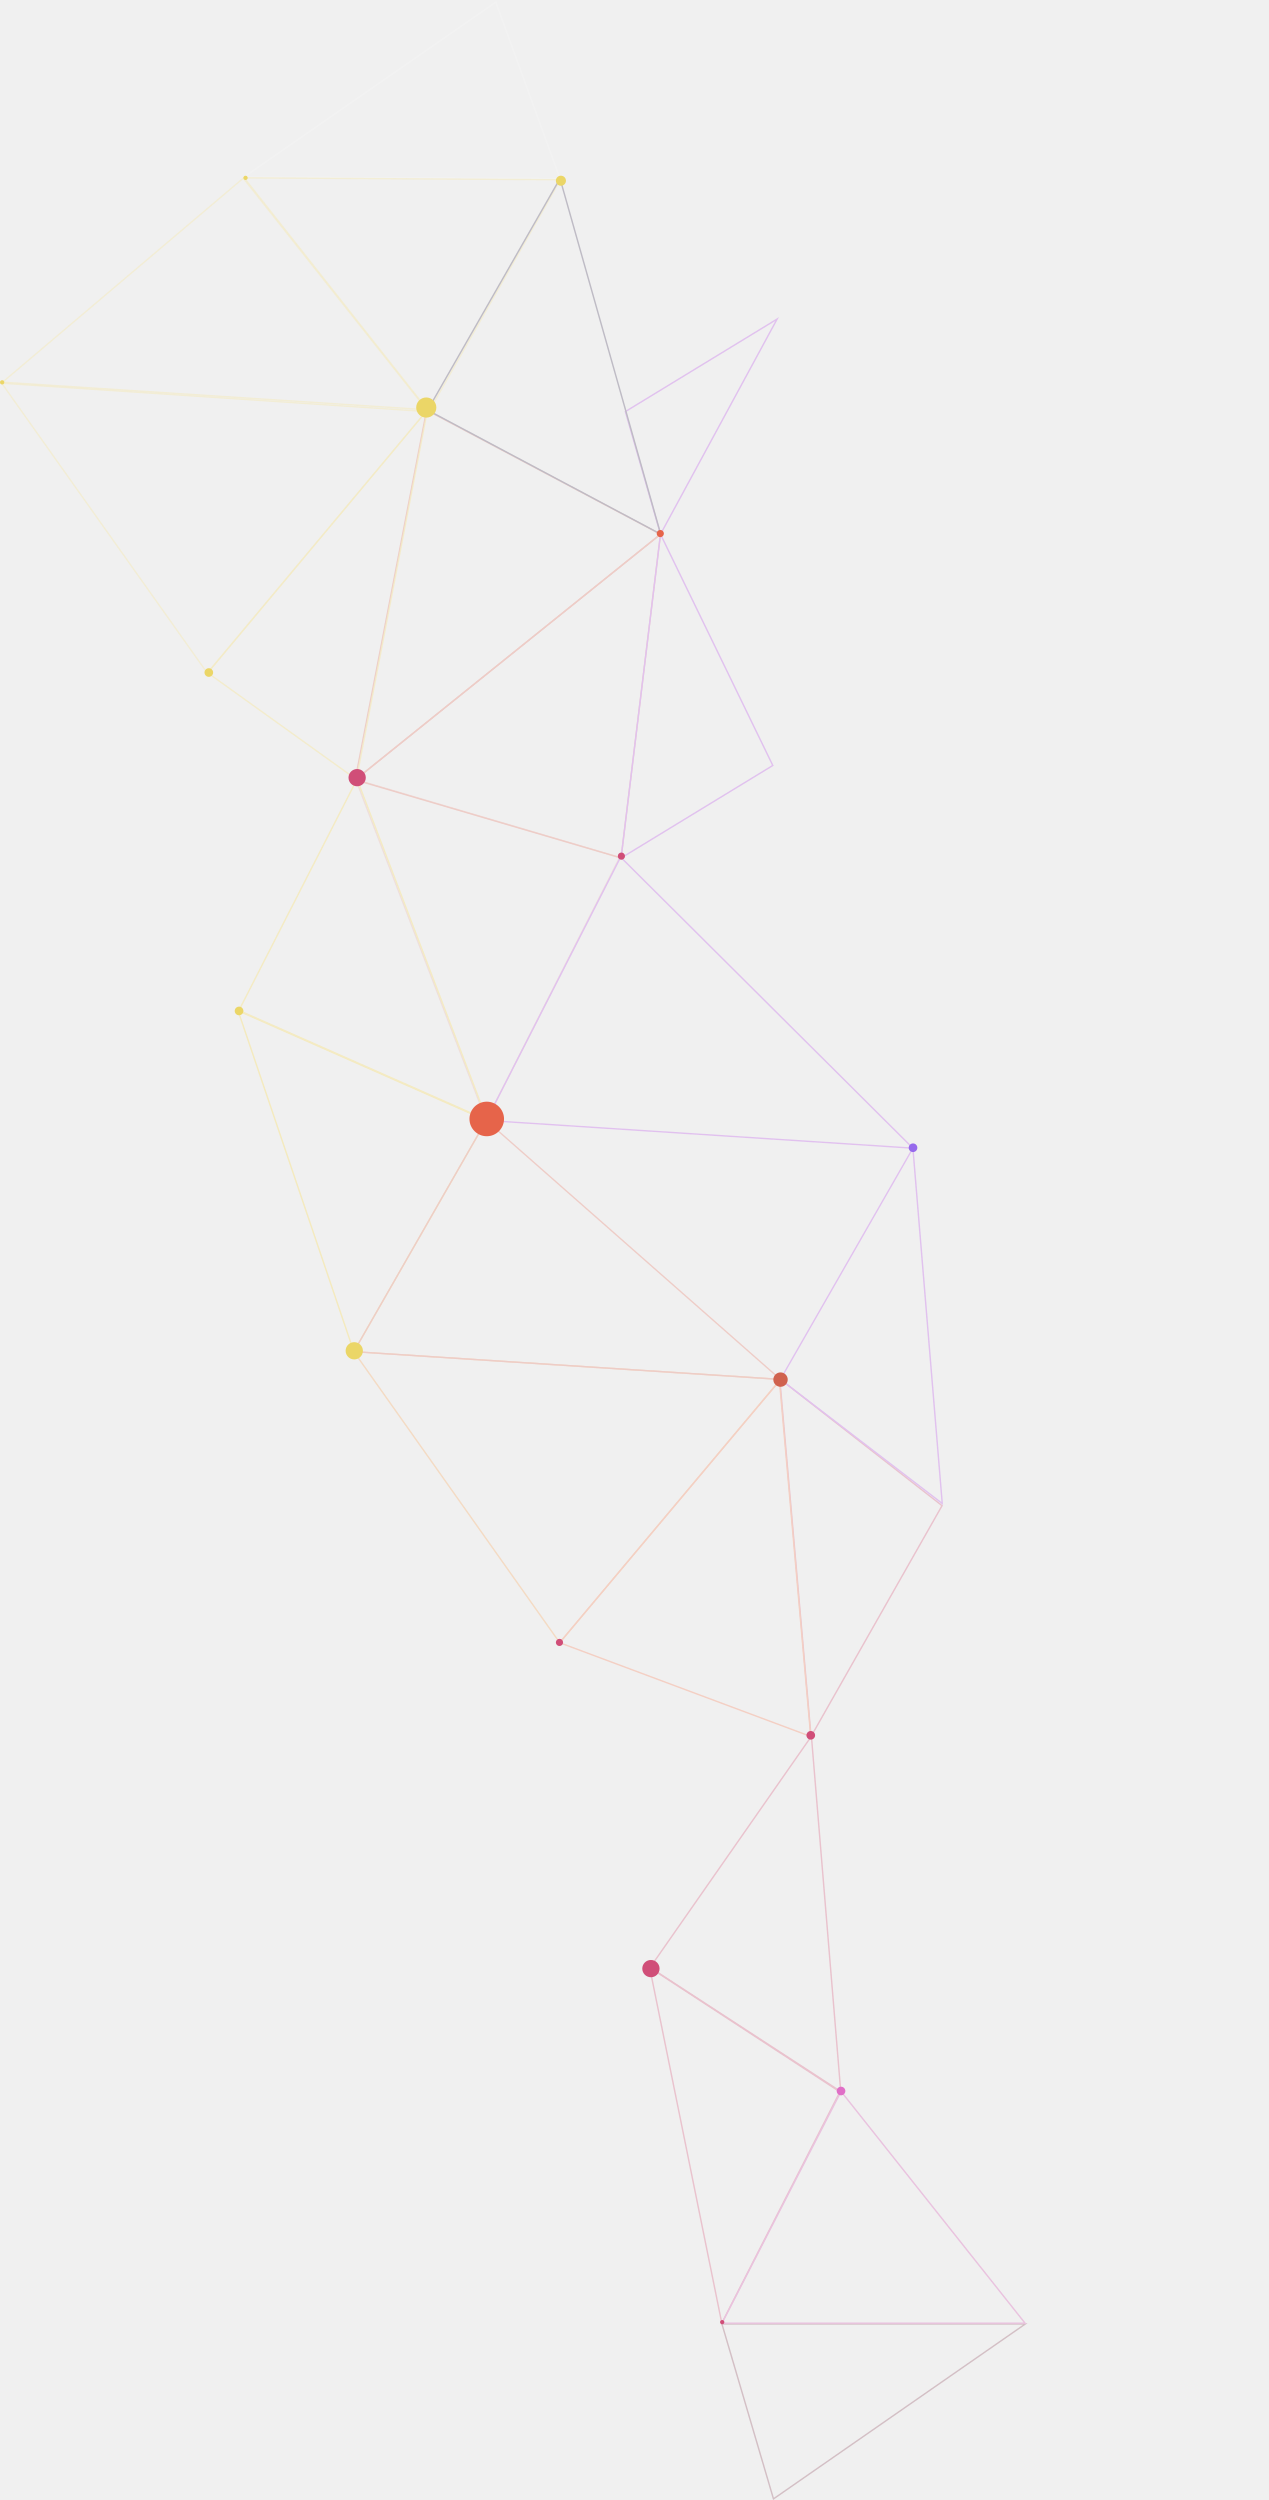
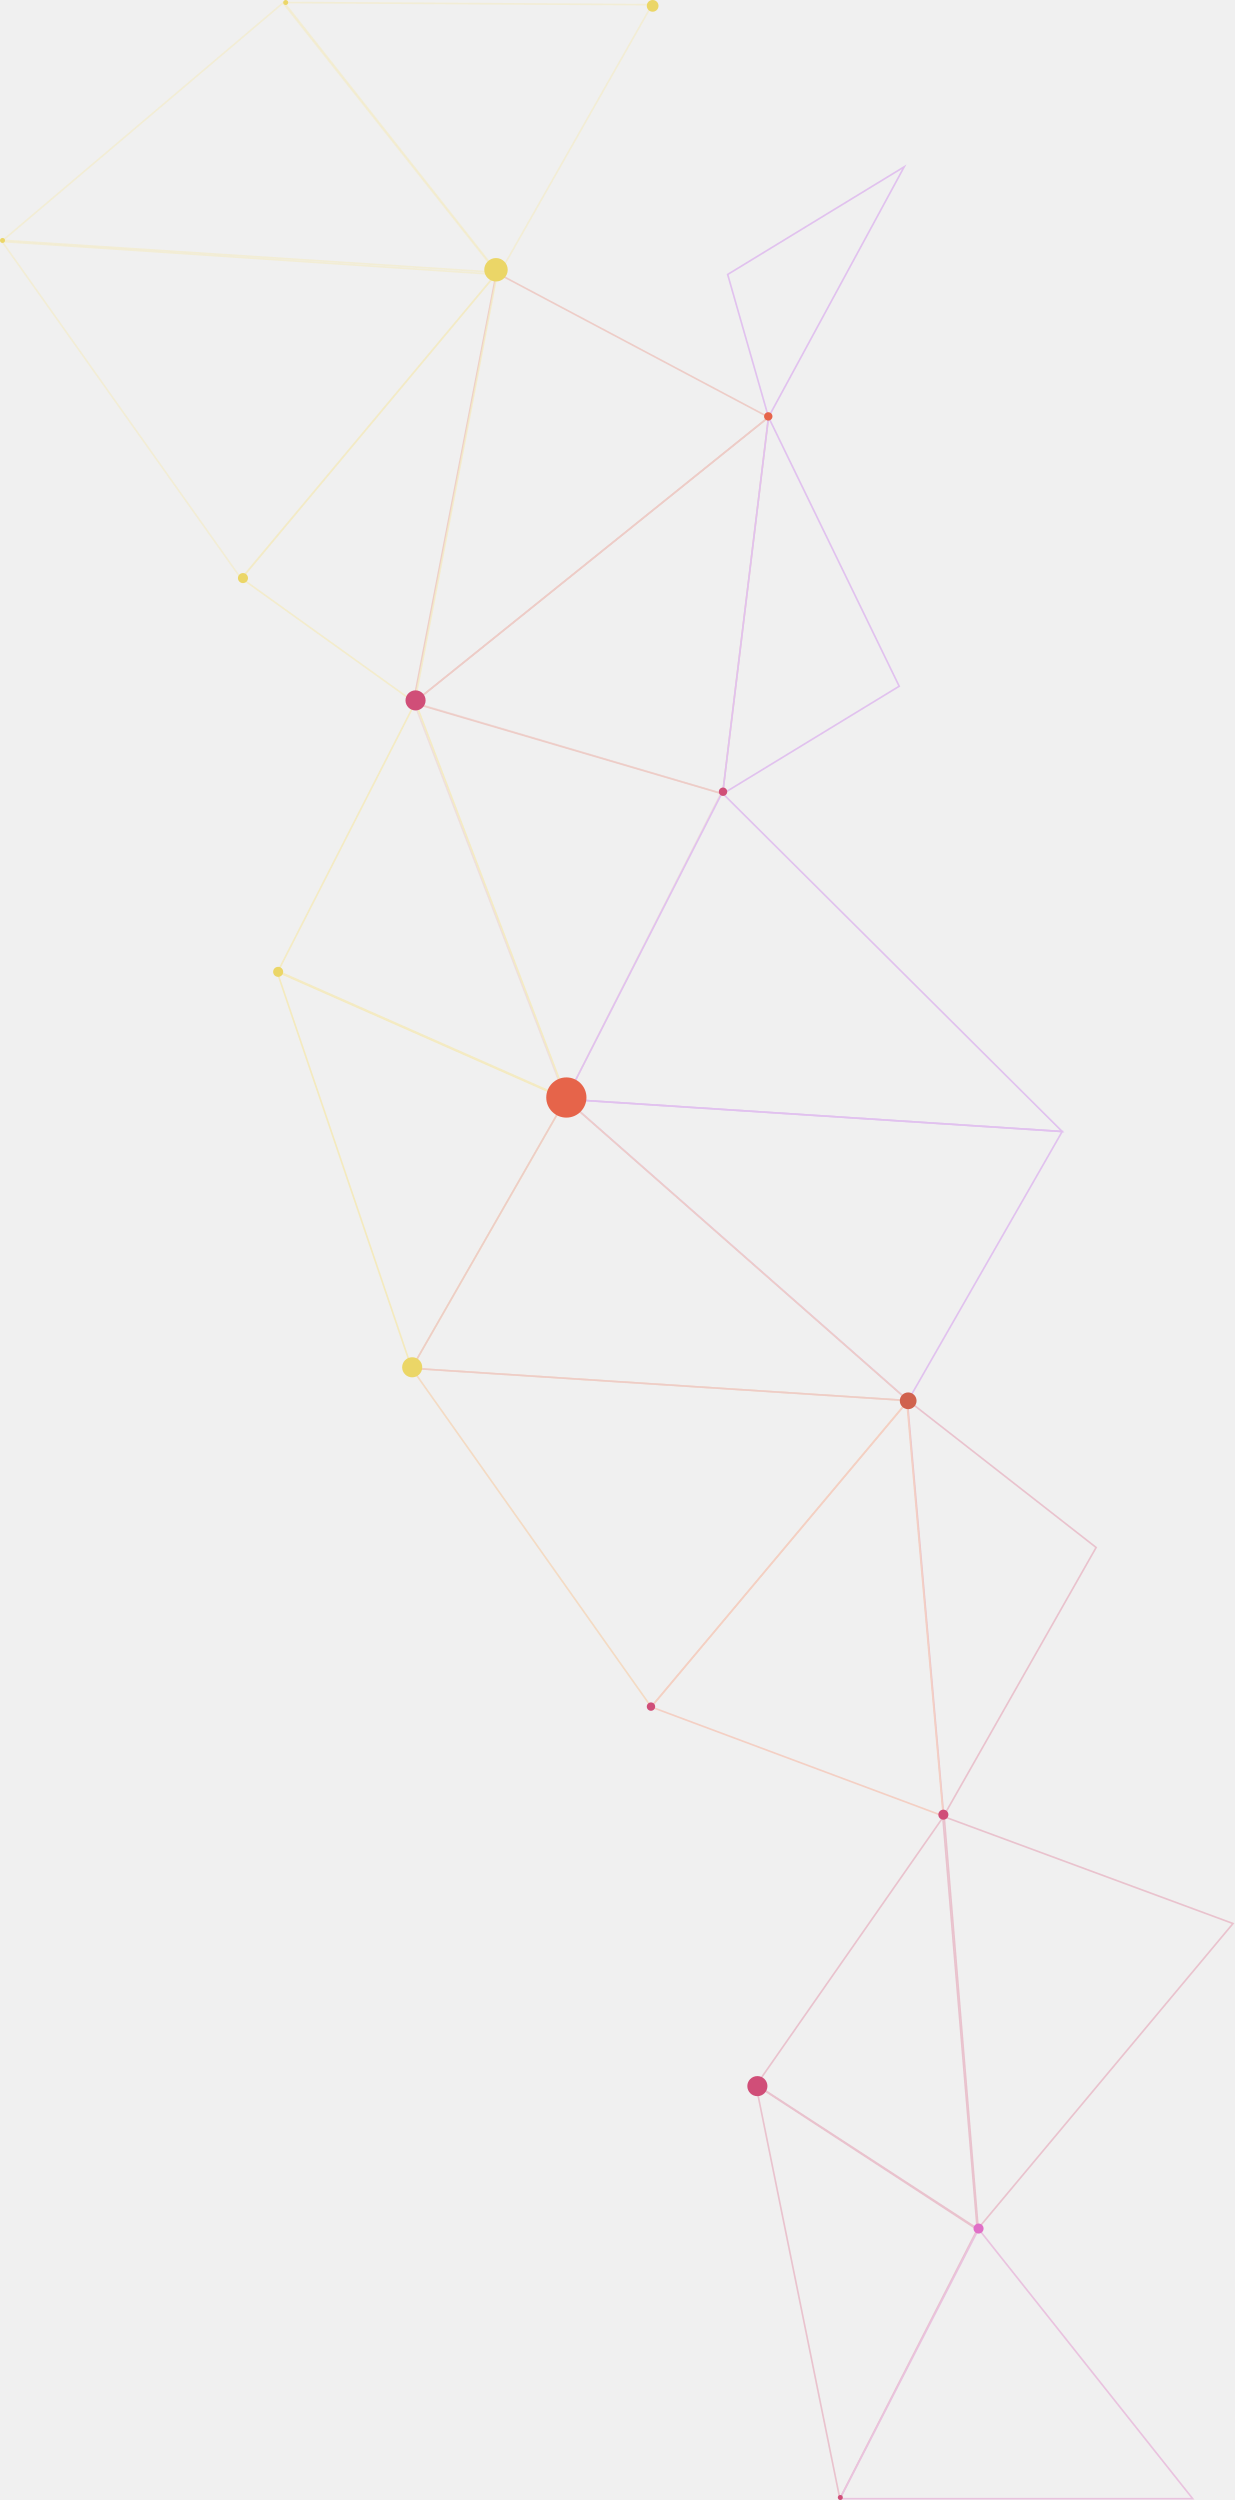
- <svg xmlns="http://www.w3.org/2000/svg" width="881px" height="1736px" viewBox="0 0 881 1736" version="1.1">
+ <svg xmlns="http://www.w3.org/2000/svg" width="737px" height="1492px" viewBox="0 0 737 1492" version="1.1">
  <defs />
-   <g id="Index" stroke="none" stroke-width="1" fill="none" fill-rule="evenodd" transform="translate(-535, -922)">
-     <g id="Illustration_right" transform="translate(490, 886)">
-       <g id="Group-7" opacity="0.25" transform="translate(536, 886.5) rotate(-290) translate(-536, -886.5) translate(-312, 625)">
-         <polygon id="Triangle" stroke="#FFFFFF" opacity="0.6" transform="translate(65.19761, 211.9436) scale(1, -1) translate(-65.19761, -211.9436) " points="54.331 109 130.395 314.887 0 314.887" />
-         <polygon id="Triangle" stroke="#FEDA3D" opacity="0.6" points="131.234 109 251.182 249.87 54.903 314.887" />
-         <polygon id="Triangle-Copy-5" stroke="#E5614B" points="386.325 127.899 474.094 385.458 249.81 251.009" />
-         <polygon id="Triangle-Copy-5" stroke="#E5614B" points="386.325 127.899 474.094 385.458 588.227 230.519" />
-         <polygon id="Triangle-Copy-5" stroke="#B235E9" points="386.325 127.899 563.883 109.527 588.227 230.519" />
-         <polygon id="Triangle-Copy-5" stroke="#B235E9" points="386.325 127.899 273.605 0.682 297.948 121.674" />
-         <polygon id="Triangle-Copy-4" stroke="#FEDA3D" opacity="0.6" points="249.81 250.376 369.224 456.599 130.395 522.147" />
-         <polygon id="Triangle-Copy-3" stroke="#291C42" transform="translate(258.3603, 179.6879) scale(1, -1) translate(-258.3603, -179.6879) " points="250.037 109 386.325 231.647 130.395 250.376" />
-         <polygon id="Triangle-Copy" stroke="#FEDA3D" opacity="0.6" transform="translate(153.0428, 386.2614) scale(1, -1) translate(-153.0428, -386.2614) " points="131.234 250.376 251.182 522.147 54.903 456.922" />
-         <polygon id="Triangle-Copy-6" stroke="#FEDA3D" opacity="0.8" transform="translate(361.9521, 353.3194) scale(1, -1) translate(-361.9521, -353.3194) " points="369.224 250.376 474.094 322.047 249.81 456.263" />
-         <polygon id="Triangle-Copy-2" stroke="#7C2B42" transform="translate(1631.942, 417.8308) scale(-1, 1) translate(-1631.942, -417.8308) " points="1623.078 314.887 1695.138 512.869 1568.747 520.774" />
-         <polygon id="Triangle-Copy-4" stroke="#D43864" transform="translate(1443.618, 446.7605) scale(-1, 1) translate(-1443.618, -446.7605) " points="1441.908 380.771 1568.163 475.368 1319.073 512.75" />
-         <polygon id="Triangle-Copy" stroke="#D438A9" transform="translate(1542.781, 413.7664) scale(-1, -1) translate(-1542.781, -413.7664) " points="1517.306 314.887 1640.235 447.629 1445.328 512.646" />
-         <polygon id="Triangle-Copy-6" stroke="#D43864" transform="translate(1325.913, 394.972) scale(-1, -1) translate(-1325.913, -394.972) " points="1332.754 314.887 1445.328 475.057 1206.499 409.806" />
-         <polygon id="Triangle" stroke="#FFFFFF" transform="translate(846.8826, 244.8855) scale(-1, 1) translate(-846.8826, -244.8855) " points="846.883 109 966.297 380.771 727.468 250.321" />
-         <polygon id="Triangle-Copy-7" stroke="#D43864" transform="translate(1086.152, 245.0268) scale(-1, 1) translate(-1086.152, -245.0268) " points="1085.22 174.884 1206.547 250.666 965.757 315.17" />
-         <polygon id="Triangle-Copy-5" stroke="#E5614B" opacity="0.5" transform="translate(600.7812, 308.1091) scale(-1, 1) translate(-600.7812, -308.1091) " points="614.03 231.265 727.468 384.953 474.094 380.771" />
-         <polygon id="Triangle-Copy-2" stroke="#FE9A3D" transform="translate(966.2971, 386.2614) scale(-1, 1) translate(-966.2971, -386.2614) " points="966.297 250.376 1085.712 522.147 846.883 456.922" />
-         <polygon id="Triangle-Copy-4" stroke="#FFD729" transform="translate(721.9059, 451.459) scale(-1, 1) translate(-721.9059, -451.459) " points="716.344 380.771 846.883 516.698 596.929 522.147" />
-         <polygon id="Triangle" stroke="#B235E9" transform="translate(966.2971, 179.6879) scale(-1, -1) translate(-966.2971, -179.6879) " points="966.297 109 1085.712 250.376 846.883 185.125" />
-         <polygon id="Triangle-Copy-3" stroke="#B235E9" transform="translate(717.2074, 244.8855) scale(-1, -1) translate(-717.2074, -244.8855) " points="706.947 109 846.883 259.164 587.532 380.771" />
-         <polygon id="Triangle-Copy-8" stroke="#FE6B3D" transform="translate(1086.777, 354.1712) scale(-1, -1) translate(-1086.777, -354.1712) " points="1087.881 251.353 1206.499 456.989 967.054 392.95" />
-         <polygon id="Triangle-Copy" stroke="#E5614B" transform="translate(846.8826, 386.2614) scale(-1, -1) translate(-846.8826, -386.2614) " points="846.883 250.376 966.297 391.697 727.468 522.147" />
-         <polygon id="Triangle-Copy-6" stroke="#FEDA3D" transform="translate(600.7812, 448.1012) scale(-1, -1) translate(-600.7812, -448.1012) " points="604.633 380.138 727.468 512.117 474.094 516.065" />
+   <g id="Index" stroke="none" stroke-width="1" fill="none" fill-rule="evenodd" transform="translate(-535, -1044)">
+     <g id="Illustration_right" transform="translate(508, 936)">
+       <g id="Group-7" opacity="0.25" transform="translate(517.829, 836.0302) rotate(-290) translate(-517.829, -836.0302) translate(-275.671, 574.5302)">
+         <polygon id="Triangle" stroke="#FEDA3D" opacity="0.6" points="77.234 109 197.182 249.87 0.903 314.887" />
+         <polygon id="Triangle-Copy-5" stroke="#E5614B" points="332.325 127.899 420.094 385.458 195.81 251.009" />
+         <polygon id="Triangle-Copy-5" stroke="#E5614B" points="332.325 127.899 420.094 385.458 534.227 230.519" />
+         <polygon id="Triangle-Copy-5" stroke="#B235E9" points="332.325 127.899 509.883 109.527 534.227 230.519" />
+         <polygon id="Triangle-Copy-5" stroke="#B235E9" points="332.325 127.899 219.605 0.682 243.948 121.674" />
+         <polygon id="Triangle-Copy-4" stroke="#FEDA3D" opacity="0.6" points="195.81 250.376 315.224 456.599 76.395 522.147" />
+         <polygon id="Triangle-Copy" stroke="#FEDA3D" opacity="0.6" transform="translate(99.0428, 386.2614) scale(1, -1) translate(-99.0428, -386.2614) " points="77.234 250.376 197.182 522.147 0.903 456.922" />
+         <polygon id="Triangle-Copy-6" stroke="#FEDA3D" opacity="0.8" transform="translate(307.9521, 353.3194) scale(1, -1) translate(-307.9521, -353.3194) " points="315.224 250.376 420.094 322.047 195.81 456.263" />
+         <polygon id="Triangle-Copy-5" stroke="#D43864" transform="translate(1271.913, 277.8275) scale(-1, 1) translate(-1271.913, -277.8275) " points="1271.913 174.884 1391.328 315.754 1152.499 380.771" />
+         <polygon id="Triangle-Copy-4" stroke="#D43864" transform="translate(1389.618, 446.7605) scale(-1, 1) translate(-1389.618, -446.7605) " points="1387.908 380.771 1514.163 475.368 1265.073 512.75" />
+         <polygon id="Triangle-Copy" stroke="#D438A9" transform="translate(1488.781, 413.7664) scale(-1, -1) translate(-1488.781, -413.7664) " points="1463.306 314.887 1586.235 447.629 1391.328 512.646" />
+         <polygon id="Triangle-Copy-6" stroke="#D43864" transform="translate(1271.913, 394.972) scale(-1, -1) translate(-1271.913, -394.972) " points="1278.754 314.887 1391.328 475.057 1152.499 409.806" />
+         <polygon id="Triangle" stroke="#B235E9" transform="translate(792.8826, 244.8855) scale(-1, 1) translate(-792.8826, -244.8855) " points="792.883 109 912.297 380.771 673.468 250.321" />
+         <polygon id="Triangle-Copy-7" stroke="#D43864" transform="translate(1032.152, 245.0268) scale(-1, 1) translate(-1032.152, -245.0268) " points="1031.22 174.884 1152.547 250.666 911.757 315.17" />
+         <polygon id="Triangle-Copy-5" stroke="#E5614B" opacity="0.5" transform="translate(546.7812, 308.1091) scale(-1, 1) translate(-546.7812, -308.1091) " points="560.03 231.265 673.468 384.953 420.094 380.771" />
+         <polygon id="Triangle-Copy-2" stroke="#FE9A3D" transform="translate(912.2971, 386.2614) scale(-1, 1) translate(-912.2971, -386.2614) " points="912.297 250.376 1031.712 522.147 792.883 456.922" />
+         <polygon id="Triangle-Copy-4" stroke="#FFD729" transform="translate(667.9059, 451.459) scale(-1, 1) translate(-667.9059, -451.459) " points="662.344 380.771 792.883 516.698 542.929 522.147" />
+         <polygon id="Triangle-Copy-3" stroke="#B235E9" transform="translate(663.2074, 244.8855) scale(-1, -1) translate(-663.2074, -244.8855) " points="652.947 109 792.883 259.164 533.532 380.771" />
+         <polygon id="Triangle-Copy-8" stroke="#FE6B3D" transform="translate(1032.777, 354.1712) scale(-1, -1) translate(-1032.777, -354.1712) " points="1033.881 251.353 1152.499 456.989 913.054 392.95" />
+         <polygon id="Triangle-Copy" stroke="#E5614B" transform="translate(792.8826, 386.2614) scale(-1, -1) translate(-792.8826, -386.2614) " points="792.883 250.376 912.297 391.697 673.468 522.147" />
+         <polygon id="Triangle-Copy-6" stroke="#FEDA3D" transform="translate(546.7812, 448.1012) scale(-1, -1) translate(-546.7812, -448.1012) " points="550.633 380.138 673.468 512.117 420.094 516.065" />
      </g>
-       <circle id="Oval" fill="#EBD667" cx="211" cy="738" r="3">
+       <circle id="Oval" fill="#EBD667" cx="193" cy="688" r="3">
        <animate attributeType="CSS" attributeName="r" dur="3.5s" values="3; 6; 3" keyTimes="0; 0.5; 1" begin="0.8s" repeatCount="indefinite" />
      </circle>
-       <circle id="Oval" fill="#EBD667" cx="190" cy="503" r="3">
+       <circle id="Oval" fill="#EBD667" cx="172" cy="453" r="3">
        <animate attributeType="CSS" attributeName="r" dur="4s" values="3; 6; 3" keyTimes="0; 0.5; 1" repeatCount="indefinite" />
      </circle>
-       <circle id="Oval" fill="#EBD667" cx="46.5" cy="301.5" r="1.5">
+       <circle id="Oval" fill="#EBD667" cx="28.5" cy="251.5" r="1.5">
        <animate attributeType="CSS" attributeName="r" dur="3.8s" values="1.5; 2; 1.5" keyTimes="0; 0.5; 1" repeatCount="indefinite" />
      </circle>
-       <circle id="Oval" fill="#EBD667" cx="215.5" cy="159.5" r="1.5">
+       <circle id="Oval" fill="#EBD667" cx="197.5" cy="109.5" r="1.5">
        <animate attributeType="CSS" attributeName="r" dur="4.2s" values="1.5; 2.2; 1.5" keyTimes="0; 0.5; 1" begin="0.5s" repeatCount="indefinite" />
      </circle>
-       <circle id="Oval" fill="#EBD667" cx="434.5" cy="161.5" r="3.5">
+       <circle id="Oval" fill="#EBD667" cx="416.5" cy="111.5" r="3.5">
        <animate attributeType="CSS" attributeName="r" dur="3.2s" values="3.5; 2.5; 3.5" keyTimes="0; 0.5; 1" repeatCount="indefinite" />
      </circle>
-       <circle id="Oval" fill="#EBD667" cx="341" cy="319" r="7">
-         <animate attributeType="CSS" attributeName="r" dur="4.8s" values="7; 5; 7" begin="0.2s" keyTimes="0; 0.5; 1" repeatCount="indefinite" />
+       <circle id="Oval" fill="#EBD667" cx="323" cy="269" r="7">
+         <animate attributeType="CSS" attributeName="r" dur="4s" values="7; 5; 7" begin="0.2s" keyTimes="0; 0.5; 1" repeatCount="indefinite" />
      </circle>
-       <circle id="Oval" fill="#EBD667" cx="291" cy="974" r="6">
-         <animate attributeType="CSS" attributeName="r" dur="4.5s" values="6; 7; 6" keyTimes="0; 0.5; 1" repeatCount="indefinite" />
+       <circle id="Oval" fill="#EBD667" cx="273" cy="924" r="6">
+         <animate attributeType="CSS" attributeName="r" dur="4.5s" values="6; 9; 6" keyTimes="0; 0.5; 1" repeatCount="indefinite" />
      </circle>
-       <circle id="Oval" fill="#E6644A" cx="383" cy="813" r="12">
-         <animate attributeType="CSS" attributeName="r" dur="4s" begin="0.3s" values="12; 15; 12" keyTimes="0; 0.5; 1" repeatCount="indefinite" />
+       <circle id="Oval" fill="#E6644A" cx="365" cy="763" r="12">
+         <animate attributeType="CSS" attributeName="r" dur="3s" begin="0.3s" values="12; 15; 12" keyTimes="0; 0.5; 1" repeatCount="indefinite" />
      </circle>
-       <circle id="Oval-Copy-4" fill="#966AEC" cx="679" cy="833" r="3">
-         <animate attributeType="CSS" attributeName="r" dur="3.1s" values="3; 3.6; 3" keyTimes="0; 0.5; 1" repeatCount="indefinite" />
-       </circle>
-       <circle id="Oval" fill="#D04E78" cx="293" cy="576" r="6">
+       <circle id="Oval" fill="#D04E78" cx="275" cy="526" r="6">
        <animate attributeType="CSS" attributeName="r" dur="4.3s" values="6; 4.5; 6" begin="0.5s" keyTimes="0; 0.5; 1" repeatCount="indefinite" />
      </circle>
-       <circle id="Oval" fill="#D04E78" cx="476.5" cy="630.5" r="2.5">
+       <circle id="Oval" fill="#D04E78" cx="458.5" cy="580.5" r="2.5">
        <animate attributeType="CSS" attributeName="r" dur="4.9s" values="2.5; 4; 2.5" keyTimes="0; 0.5; 1" repeatCount="indefinite" />
      </circle>
-       <circle id="Oval" fill="#E6644A" cx="503.5" cy="406.5" r="2.5">
+       <circle id="Oval" fill="#E6644A" cx="485.5" cy="356.5" r="2.5">
        <animate attributeType="CSS" attributeName="r" dur="5.1s" values="2.5; 3.5; 2.5" keyTimes="0; 0.5; 1" begin="0.9s" repeatCount="indefinite" />
      </circle>
-       <circle id="Oval" fill="#D04E78" cx="433.5" cy="1176.5" r="2.5">
+       <circle id="Oval" fill="#D04E78" cx="415.5" cy="1126.5" r="2.5">
        <animate attributeType="CSS" attributeName="r" dur="3.1s" values="2.5; 2.9; 2.5" keyTimes="0; 0.5; 1" repeatCount="indefinite" />
      </circle>
-       <circle id="Oval" fill="#D0624E" cx="587" cy="994" r="5">
+       <circle id="Oval" fill="#D0624E" cx="569" cy="944" r="5">
        <animate attributeType="CSS" attributeName="r" dur="3.8s" values="1.5; 2; 1.5" keyTimes="0; 0.5; 1" repeatCount="indefinite" />
      </circle>
-       <circle id="Oval" fill="#D04E78" cx="497" cy="1403" r="6">
+       <circle id="Oval" fill="#D04E78" cx="479" cy="1353" r="6">
        <animate attributeType="CSS" attributeName="r" dur="3.2s" begin="0.6s" values="6; 7; 6" keyTimes="0; 0.5; 1" repeatCount="indefinite" />
      </circle>
-       <circle id="Oval-Copy-3" fill="#D04E78" cx="608" cy="1241" r="3">
+       <circle id="Oval-Copy-3" fill="#D04E78" cx="590" cy="1191" r="3">
        <animate attributeType="CSS" attributeName="r" dur="3.8s" values="1.5; 2; 1.5" keyTimes="0; 0.5; 1" repeatCount="indefinite" />
      </circle>
-       <circle id="Oval-Copy" fill="#E06FC7" cx="629" cy="1488" r="3">
+       <circle id="Oval-Copy" fill="#E06FC7" cx="611" cy="1438" r="3">
        <animate attributeType="CSS" attributeName="r" dur="4s" values="3; 3.5; 3" keyTimes="0; 0.5; 1" repeatCount="indefinite" />
      </circle>
-       <circle id="Oval" fill="#D04E78" cx="546.5" cy="1648.5" r="1.5">
+       <circle id="Oval" fill="#D04E78" cx="528.5" cy="1598.5" r="1.5">
        <animate attributeType="CSS" attributeName="r" dur="3.8s" values="1.5; 2; 1.5" begin="0.3s" keyTimes="0; 0.5; 1" repeatCount="indefinite" />
      </circle>
    </g>
  </g>
</svg>
